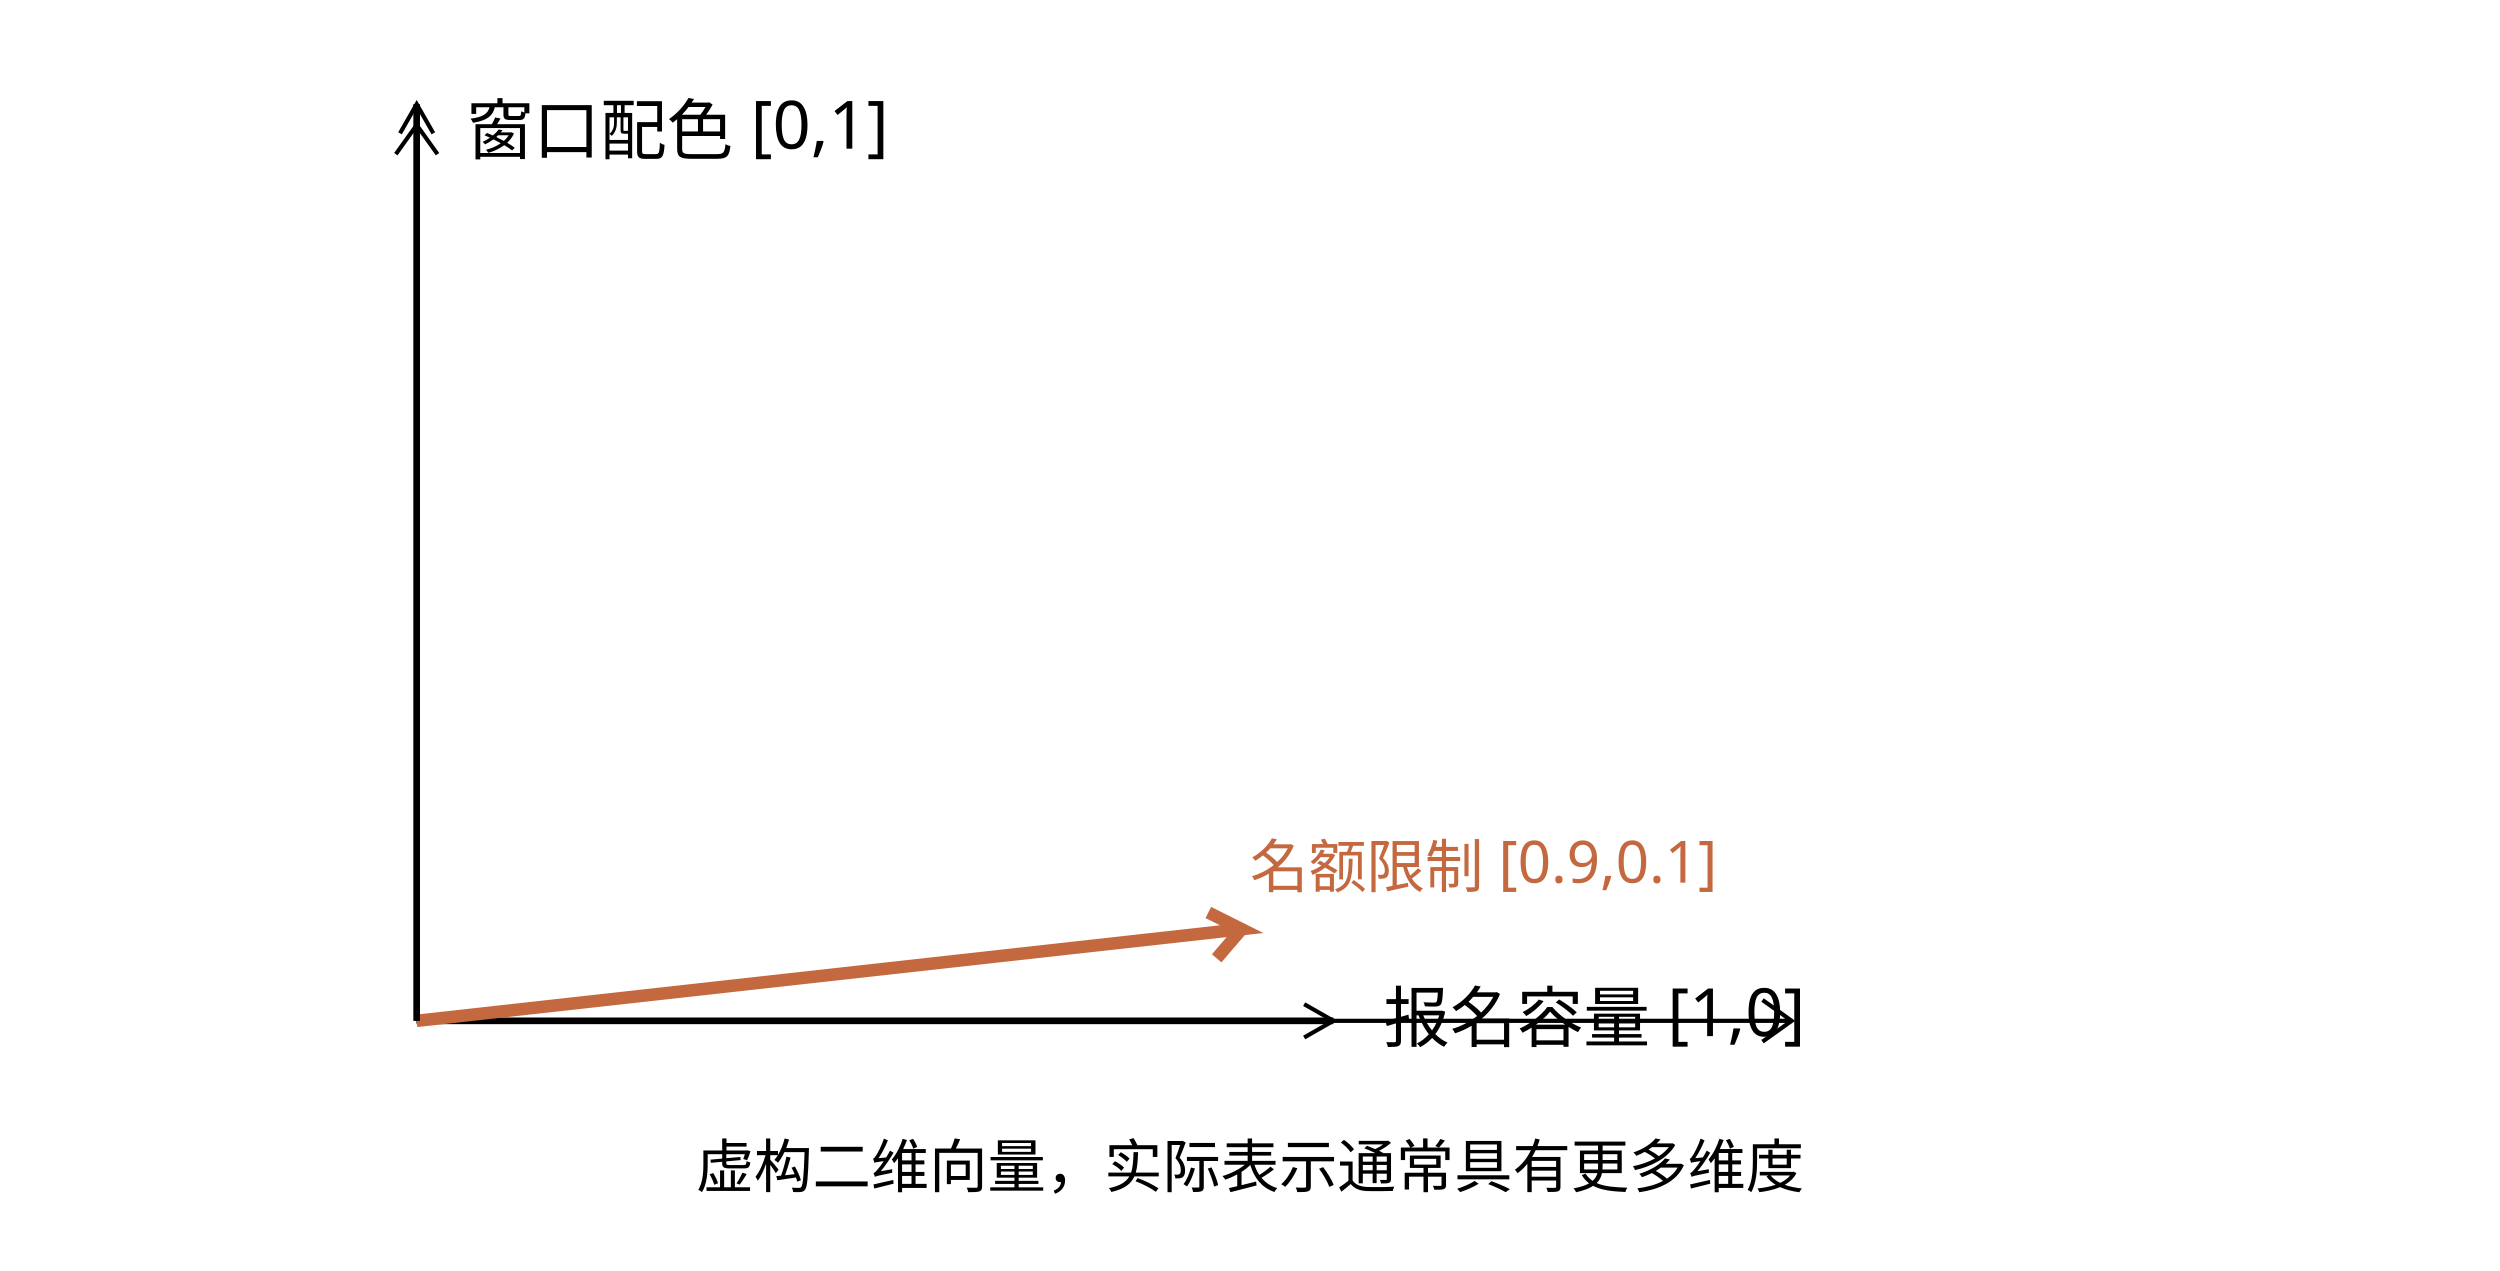
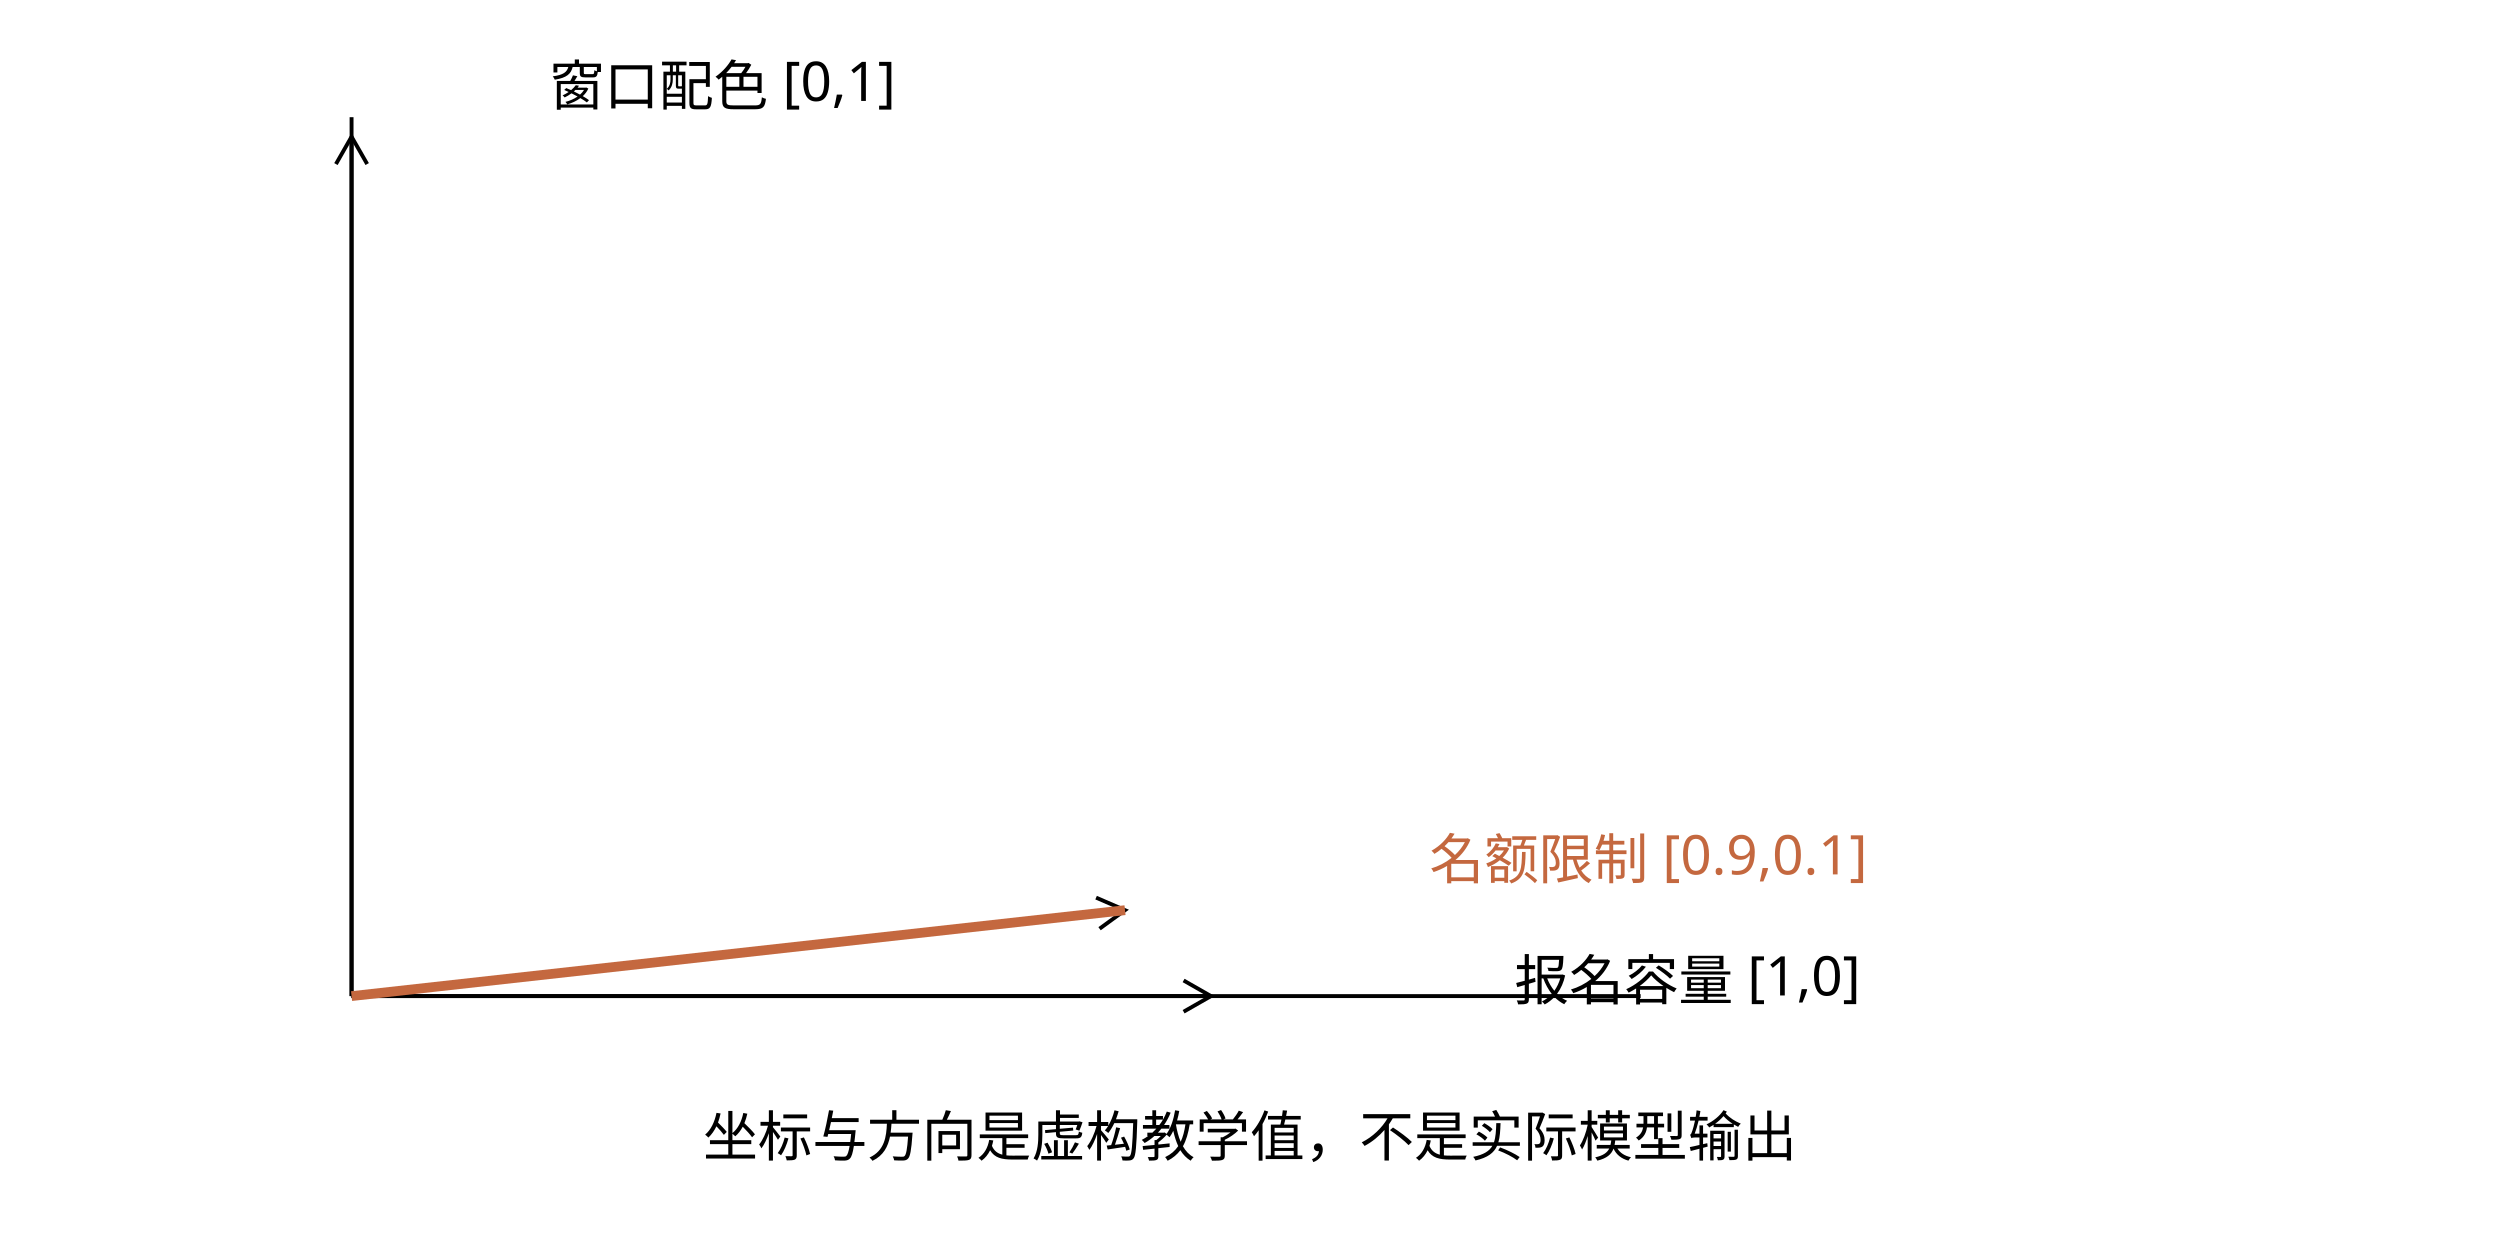
- <svg xmlns="http://www.w3.org/2000/svg" viewBox="0 0 600 305" width="600" height="305">
+ <svg xmlns="http://www.w3.org/2000/svg" viewBox="0 0 640 320" width="640" height="320">
  <g font-family="system-ui,sans-serif" font-size="16" fill="currentColor">
-     <g stroke="currentColor" fill="none">
-       <path d="M100 245V30m-5 7 5-7 5 7M100 245H430m-7-5 7 5-7 5" />
-     </g>
-     <path d="M100 245L320 245" stroke="currentColor" stroke-width="1.6" fill="none" />
-     <path d="M-7 -4L0 0L-7 4" transform="translate(320 245) rotate(0)" stroke="currentColor" fill="none" />
-     <path d="M100 245L298 223l-8-4m8 4-6 7" fill="none" stroke="#c4683f" stroke-width="3" />
-     <path d="M100 245L100 25" stroke="currentColor" stroke-width="1.6" fill="none" />
-     <path d="M-7 -4L0 0L-7 4" transform="translate(100 25) rotate(-90)" stroke="currentColor" fill="none" />
-     <text x="332" y="250">报名容量 [1,0]</text>
-     <text x="300" y="213" font-size="14" fill="#c4683f">名额限制 [0.9,0.1]</text>
-     <text x="112" y="37">窗口配色 [0,1]</text>
-     <text x="300" y="285" text-anchor="middle" font-size="14">虚构二维向量，实际表示通常具有更多维度</text>
+     <path d="M90 255V30M90 255H420" stroke="currentColor" fill="none" />
+     <path d="M90 255L310 255" stroke="currentColor" fill="none" />
+     <path d="M-7 -4L0 0L-7 4" transform="translate(310 255) rotate(0)" stroke="currentColor" fill="none" />
+     <path d="M90 255L288 233" stroke="currentColor" fill="none" />
+     <path d="M-7 -4L0 0L-7 4" transform="translate(288 233) rotate(-6.340192)" stroke="currentColor" fill="none" />
+     <path d="M90 255L90 35" stroke="currentColor" fill="none" />
+     <path d="M-7 -4L0 0L-7 4" transform="translate(90 35) rotate(-90)" stroke="currentColor" fill="none" />
+     <path d="M90 255L288 233" stroke="#c4683f" stroke-width="2.5" fill="none" />
+     <text x="185" y="27" text-anchor="middle" font-size="14">窗口配色 [0,1]</text>
+     <text x="432" y="256" text-anchor="middle" font-size="14">报名容量 [1,0]</text>
+     <text x="422" y="225" text-anchor="middle" font-size="14" fill="#c4683f">名额限制 [0.9,0.1]</text>
+     <text x="320" y="296" text-anchor="middle" font-size="14">坐标与方向是虚构教学值，不是实际模型输出</text>
  </g>
</svg>
